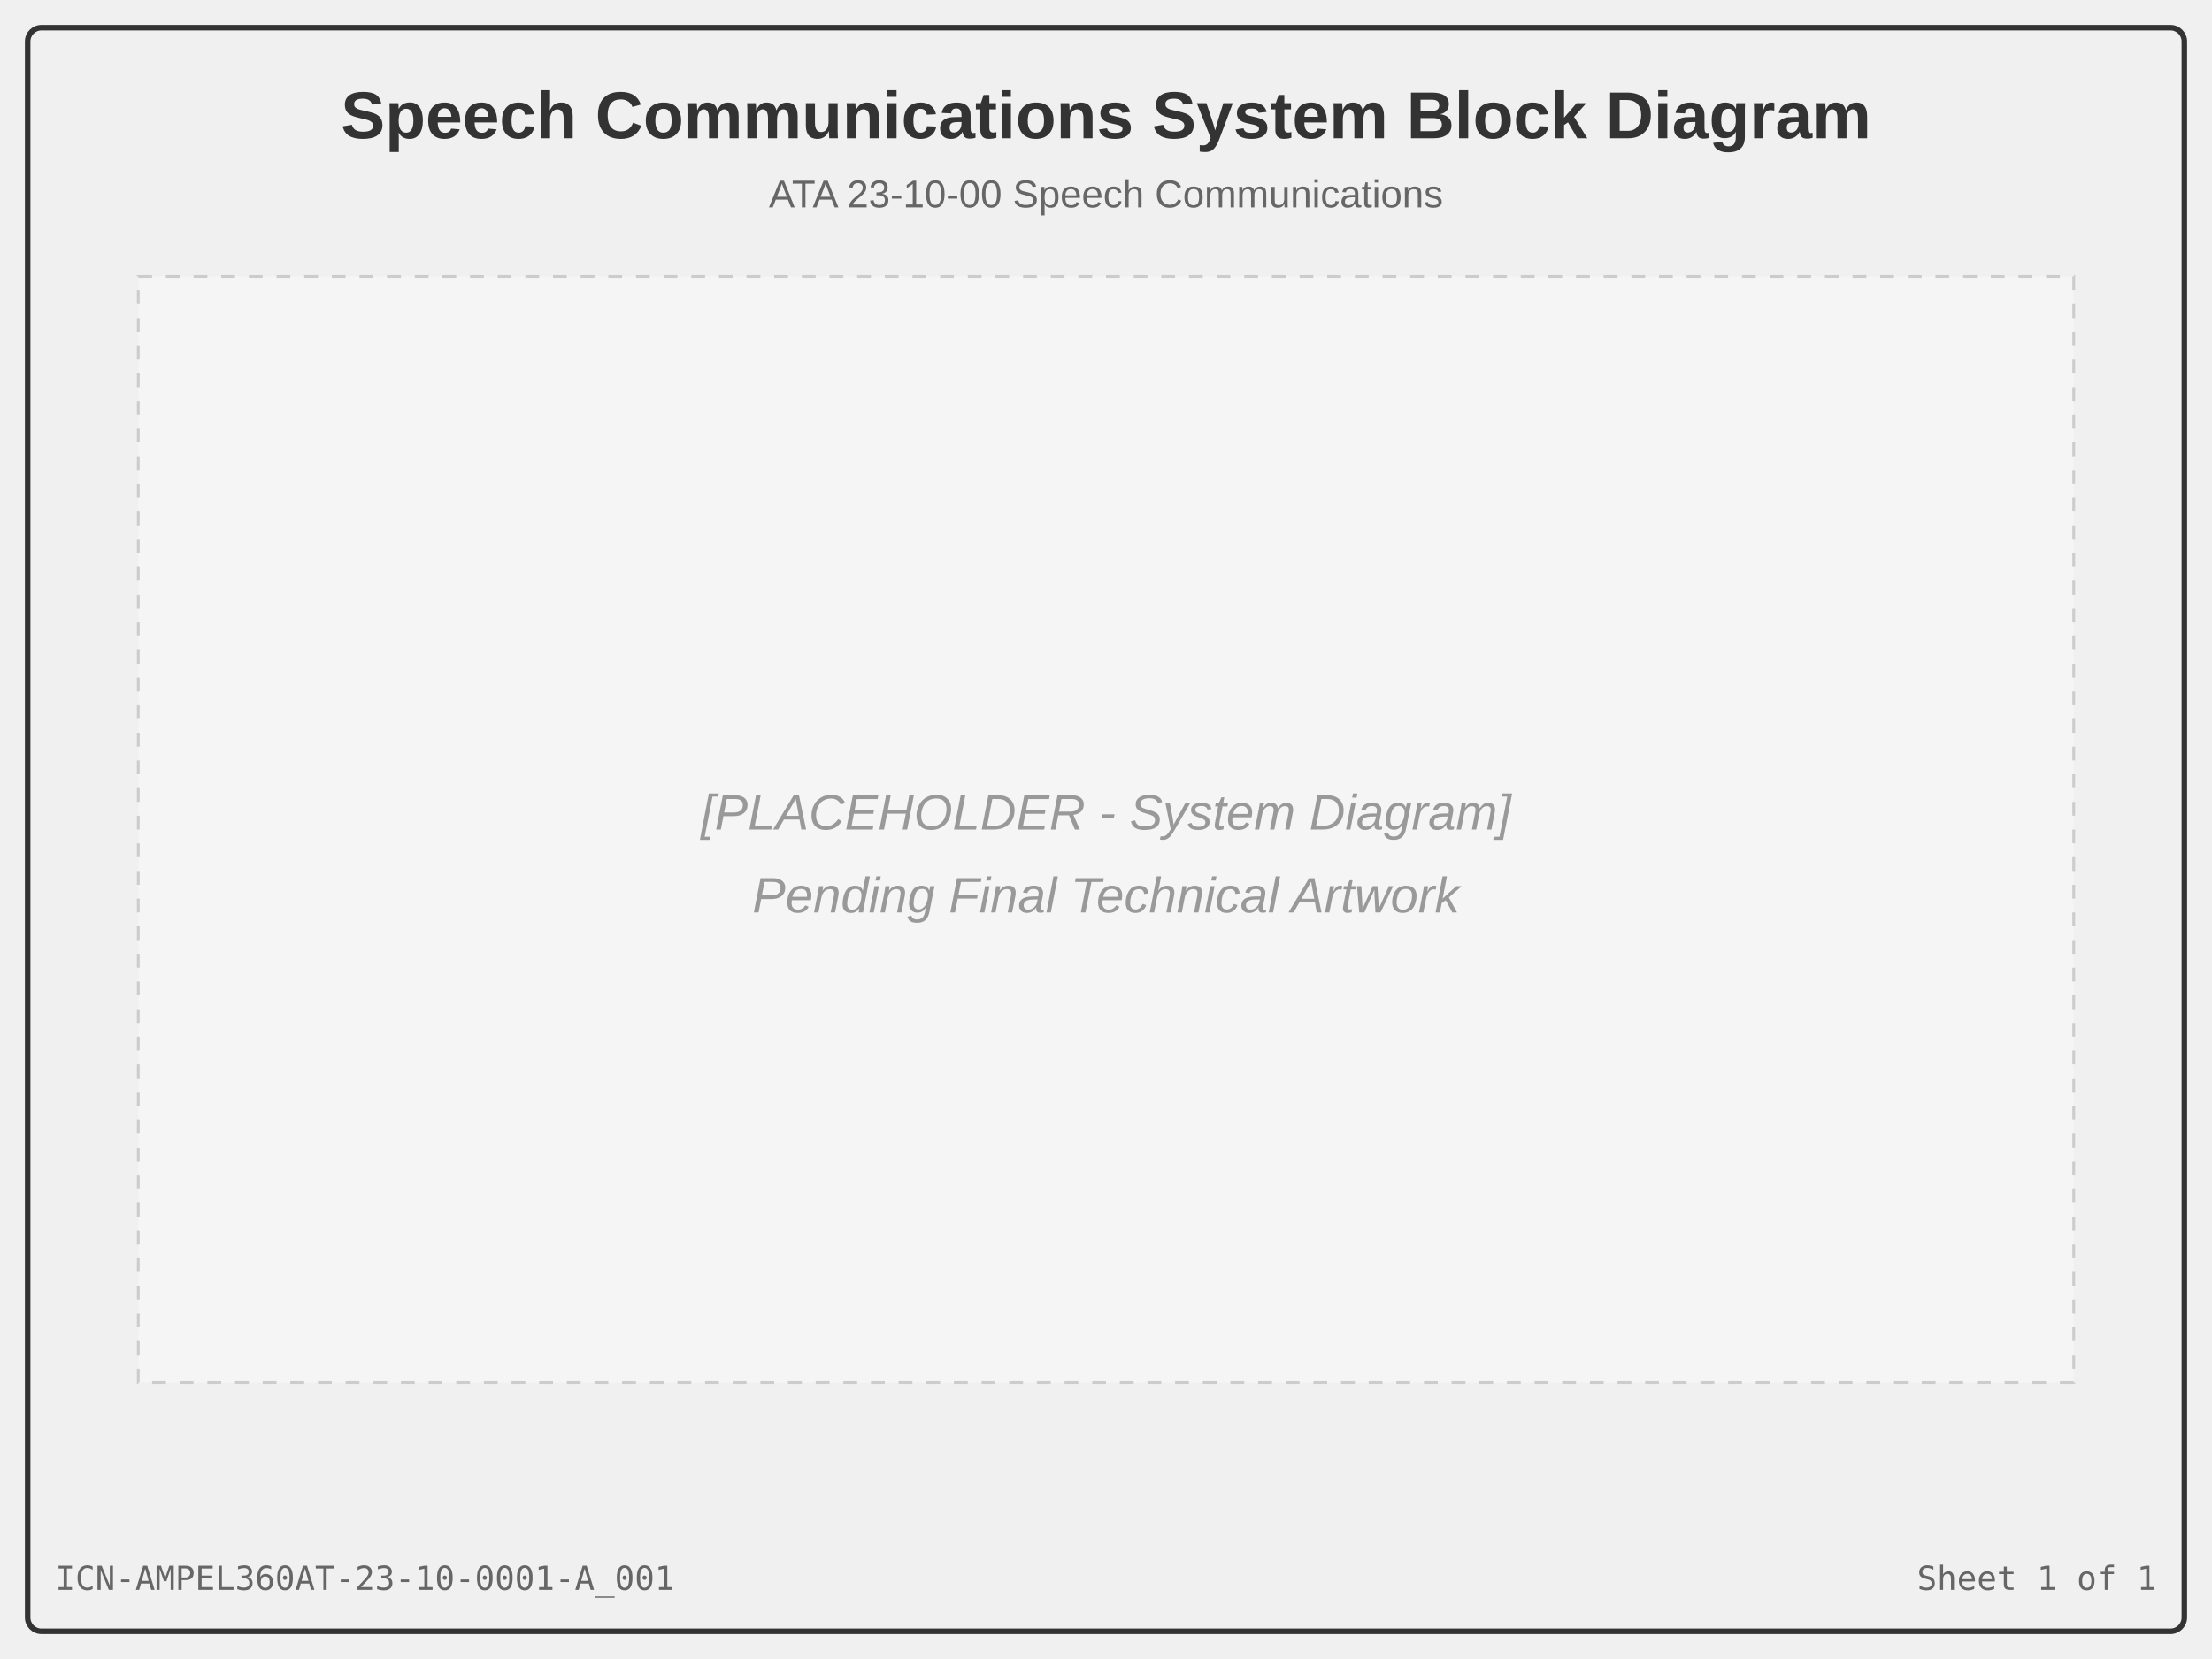
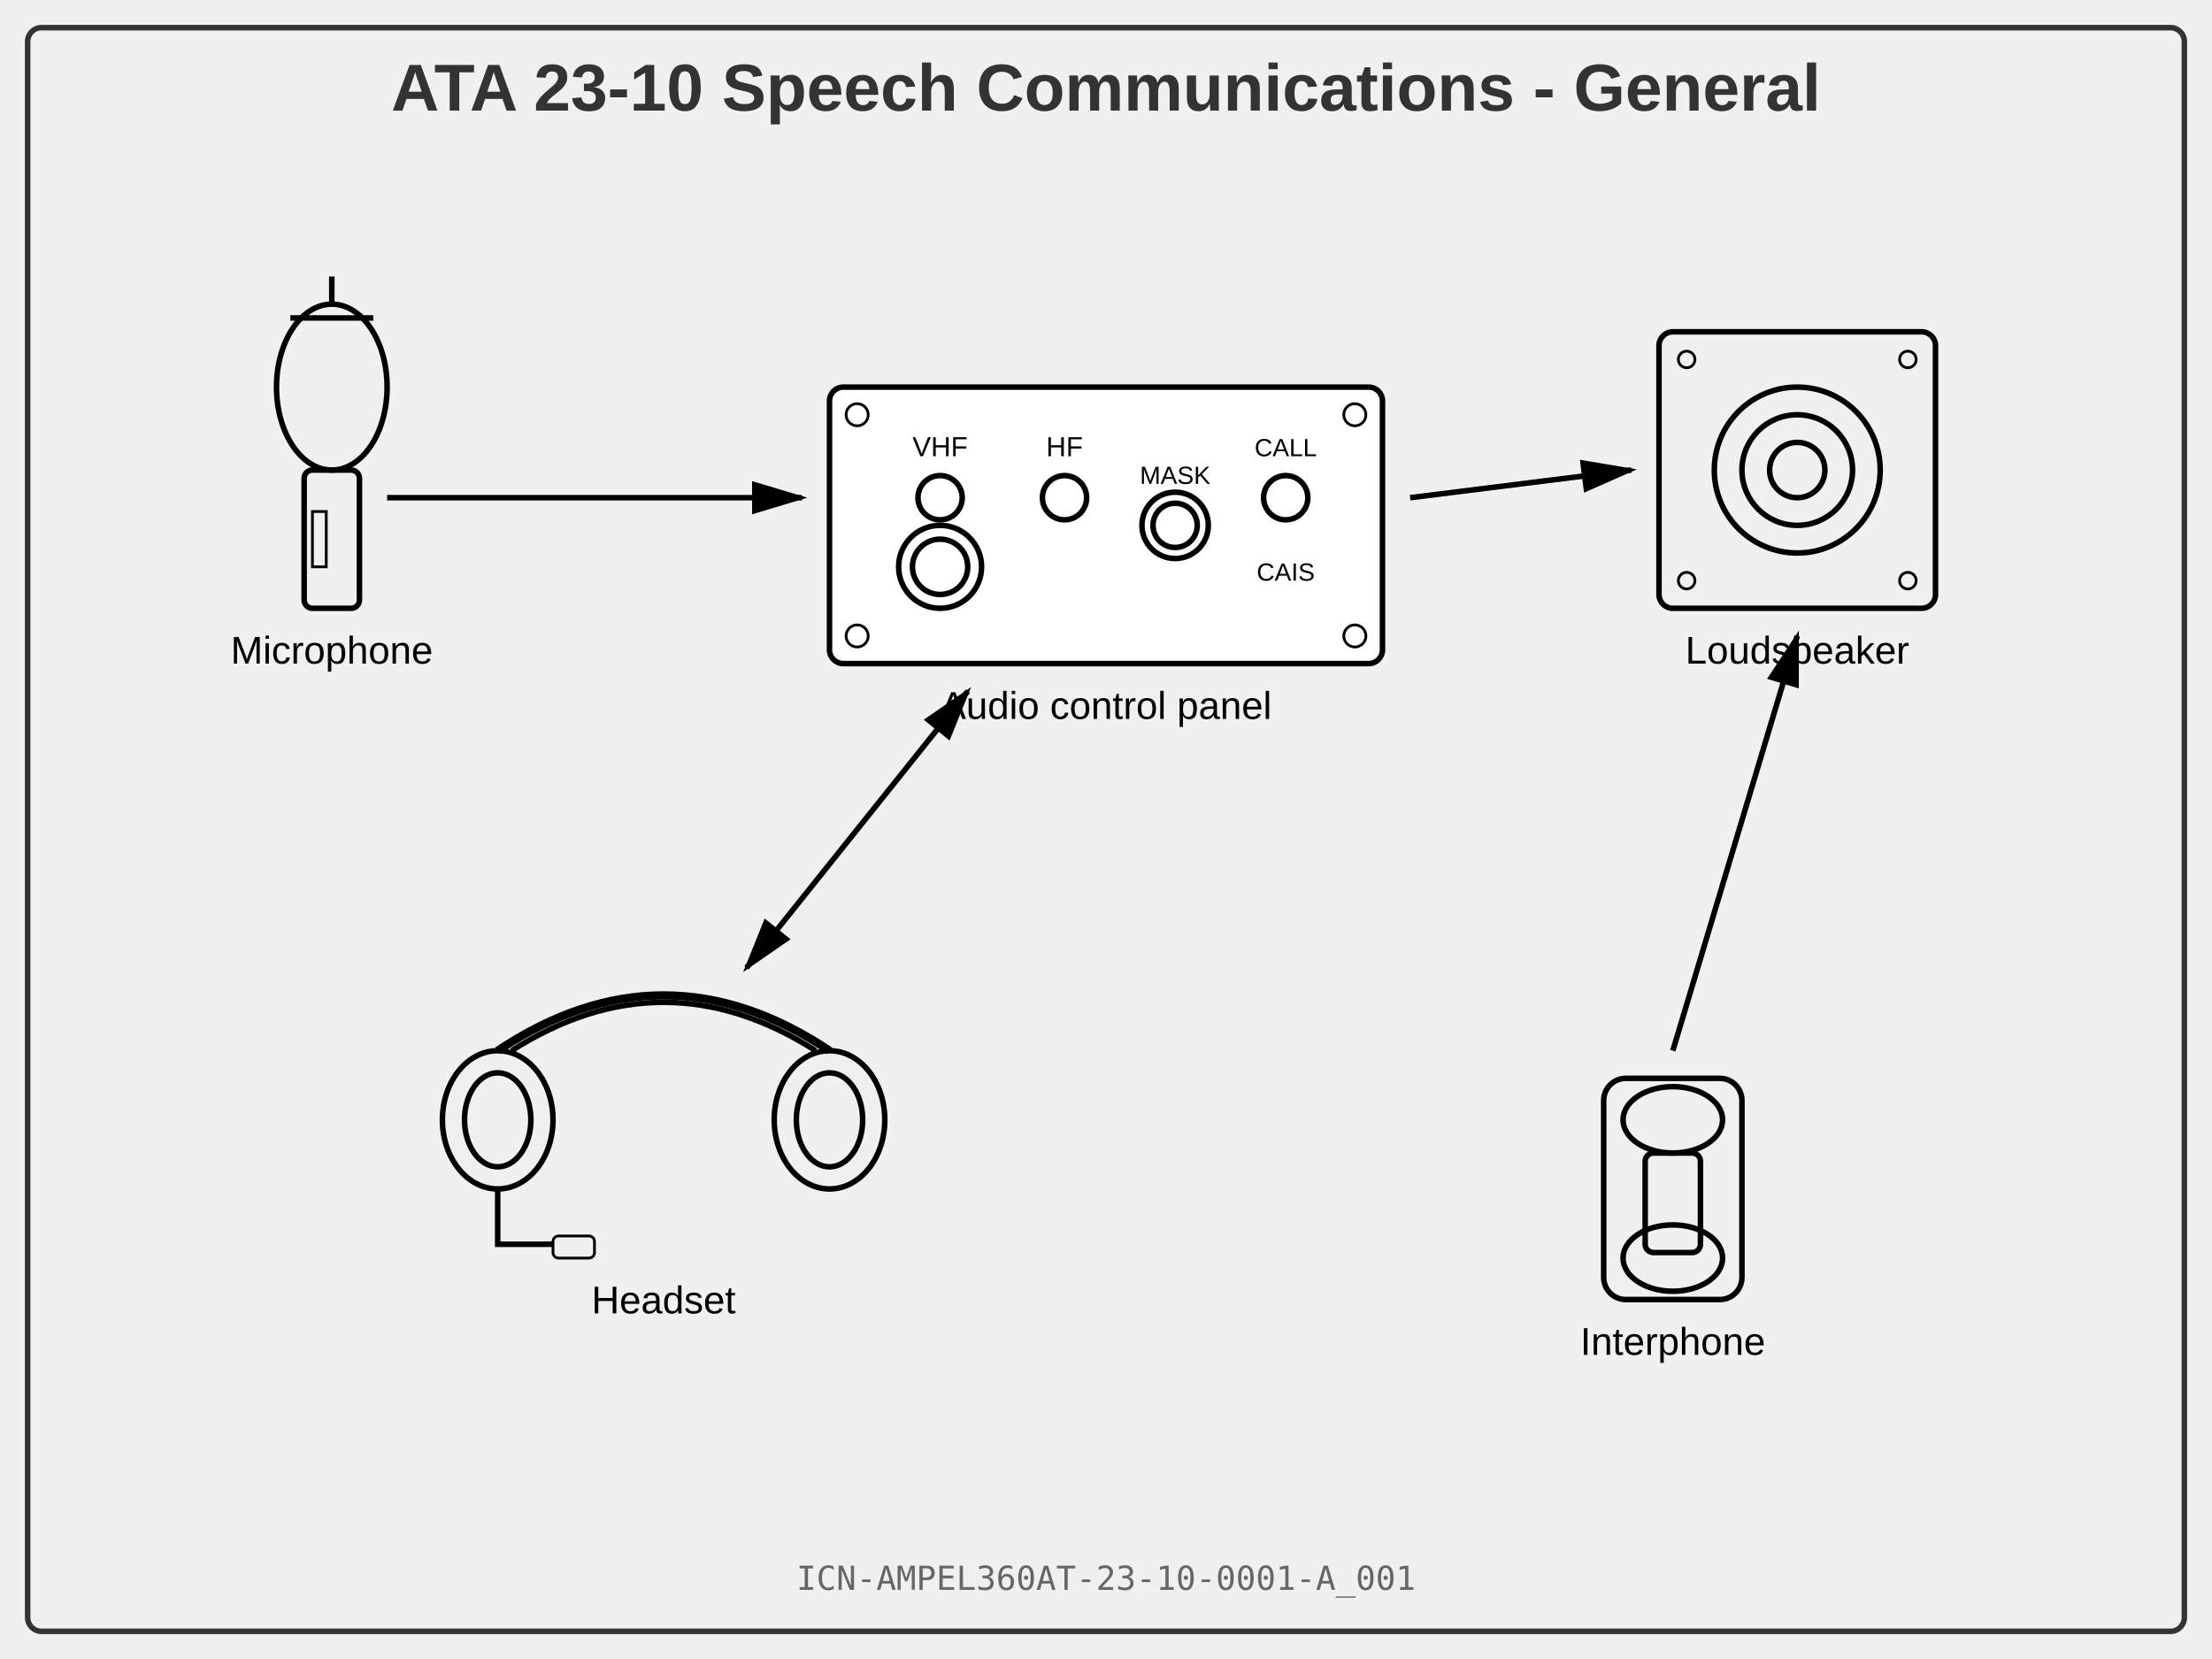
<svg xmlns="http://www.w3.org/2000/svg" viewBox="0 0 800 600" width="800" height="600">
  <defs>
    <style type="text/css">
      .border { fill: none; stroke: #333333; stroke-width: 2; }
      .title-text { font-family: Arial, sans-serif; font-size: 24px; font-weight: bold; fill: #333333; }
      .subtitle-text { font-family: Arial, sans-serif; font-size: 14px; fill: #666666; }
-       .placeholder-text { font-family: Arial, sans-serif; font-size: 18px; fill: #999999; font-style: italic; }
      .icn-label { font-family: monospace; font-size: 12px; fill: #666666; }
-       .placeholder-box { fill: #f5f5f5; stroke: #cccccc; stroke-width: 1; stroke-dasharray: 5,5; }
+       .component-box { fill: #ffffff; stroke: #000000; stroke-width: 2; }
+       .component-text { font-family: Arial, sans-serif; font-size: 16px; fill: #000000; text-anchor: middle; }
+       .component-label { font-family: Arial, sans-serif; font-size: 14px; fill: #000000; text-anchor: middle; }
+       .arrow { fill: none; stroke: #000000; stroke-width: 2; marker-end: url(#arrowhead); }
+       .arrow-bidirectional { fill: none; stroke: #000000; stroke-width: 2; marker-end: url(#arrowhead); marker-start: url(#arrowhead-start); }
    </style>
+     <marker id="arrowhead" markerWidth="10" markerHeight="10" refX="9" refY="3" orient="auto">
+       <polygon points="0 0, 10 3, 0 6" fill="#000000" />
+     </marker>
+     <marker id="arrowhead-start" markerWidth="10" markerHeight="10" refX="1" refY="3" orient="auto">
+       <polygon points="10 0, 0 3, 10 6" fill="#000000" />
+     </marker>
  </defs>
  <rect class="border" x="10" y="10" width="780" height="580" rx="5" ry="5" />
-   <text class="title-text" x="400" y="50" text-anchor="middle">Speech Communications System Block Diagram</text>
-   <text class="subtitle-text" x="400" y="75" text-anchor="middle">ATA 23-10-00 Speech Communications</text>
-   <rect class="placeholder-box" x="50" y="100" width="700" height="400" />
-   <text class="placeholder-text" x="400" y="300" text-anchor="middle">
-     [PLACEHOLDER - System Diagram]
-   </text>
-   <text class="placeholder-text" x="400" y="330" text-anchor="middle">
-     Pending Final Technical Artwork
-   </text>
-   <text class="icn-label" x="20" y="575">ICN-AMPEL360AT-23-10-0001-A_001</text>
-   <text class="icn-label" x="780" y="575" text-anchor="end">Sheet 1 of 1</text>
+   <text class="title-text" x="400" y="40" text-anchor="middle">ATA 23-10 Speech Communications - General</text>
+   <g id="microphone">
+     <ellipse cx="120" cy="140" rx="20" ry="30" fill="none" stroke="#000000" stroke-width="2" />
+     <line x1="120" y1="110" x2="120" y2="100" stroke="#000000" stroke-width="2" />
+     <line x1="105" y1="115" x2="135" y2="115" stroke="#000000" stroke-width="2" />
+     <rect x="110" y="170" width="20" height="50" rx="3" fill="none" stroke="#000000" stroke-width="2" />
+     <rect x="113" y="185" width="5" height="20" fill="none" stroke="#000000" stroke-width="1" />
+     <text class="component-label" x="120" y="240">Microphone</text>
+   </g>
+   <g id="audio-control-panel">
+     <rect class="component-box" x="300" y="140" width="200" height="100" rx="5" />
+     <circle cx="310" cy="150" r="4" fill="none" stroke="#000000" stroke-width="1" />
+     <circle cx="490" cy="150" r="4" fill="none" stroke="#000000" stroke-width="1" />
+     <circle cx="310" cy="230" r="4" fill="none" stroke="#000000" stroke-width="1" />
+     <circle cx="490" cy="230" r="4" fill="none" stroke="#000000" stroke-width="1" />
+     <circle cx="340" cy="180" r="8" fill="none" stroke="#000000" stroke-width="2" />
+     <text x="340" y="165" font-family="Arial" font-size="10" text-anchor="middle">VHF</text>
+     <circle cx="340" cy="205" r="15" fill="none" stroke="#000000" stroke-width="2" />
+     <circle cx="340" cy="205" r="10" fill="none" stroke="#000000" stroke-width="2" />
+     <circle cx="385" cy="180" r="8" fill="none" stroke="#000000" stroke-width="2" />
+     <text x="385" y="165" font-family="Arial" font-size="10" text-anchor="middle">HF</text>
+     <circle cx="425" cy="190" r="12" fill="none" stroke="#000000" stroke-width="2" />
+     <circle cx="425" cy="190" r="8" fill="none" stroke="#000000" stroke-width="2" />
+     <text x="425" y="175" font-family="Arial" font-size="9" text-anchor="middle">MASK</text>
+     <circle cx="465" cy="180" r="8" fill="none" stroke="#000000" stroke-width="2" />
+     <text x="465" y="165" font-family="Arial" font-size="9" text-anchor="middle">CALL</text>
+     <text x="465" y="210" font-family="Arial" font-size="9" text-anchor="middle">CAIS</text>
+     <text class="component-label" x="400" y="260">Audio control panel</text>
+   </g>
+   <g id="loudspeaker">
+     <rect x="600" y="120" width="100" height="100" rx="5" fill="none" stroke="#000000" stroke-width="2" />
+     <circle cx="610" cy="130" r="3" fill="none" stroke="#000000" stroke-width="1" />
+     <circle cx="690" cy="130" r="3" fill="none" stroke="#000000" stroke-width="1" />
+     <circle cx="610" cy="210" r="3" fill="none" stroke="#000000" stroke-width="1" />
+     <circle cx="690" cy="210" r="3" fill="none" stroke="#000000" stroke-width="1" />
+     <circle cx="650" cy="170" r="30" fill="none" stroke="#000000" stroke-width="2" />
+     <circle cx="650" cy="170" r="20" fill="none" stroke="#000000" stroke-width="2" />
+     <circle cx="650" cy="170" r="10" fill="none" stroke="#000000" stroke-width="2" />
+     <text class="component-label" x="650" y="240">Loudspeaker</text>
+   </g>
+   <g id="headset">
+     <path d="M 180 380 Q 240 340 300 380" fill="none" stroke="#000000" stroke-width="3" />
+     <path d="M 185 380 Q 240 345 295 380" fill="none" stroke="#000000" stroke-width="2" />
+     <ellipse cx="180" cy="405" rx="20" ry="25" fill="none" stroke="#000000" stroke-width="2" />
+     <ellipse cx="180" cy="405" rx="12" ry="17" fill="none" stroke="#000000" stroke-width="2" />
+     <ellipse cx="300" cy="405" rx="20" ry="25" fill="none" stroke="#000000" stroke-width="2" />
+     <ellipse cx="300" cy="405" rx="12" ry="17" fill="none" stroke="#000000" stroke-width="2" />
+     <path d="M 180 430 L 180 450 L 200 450" fill="none" stroke="#000000" stroke-width="2" />
+     <rect x="200" y="447" width="15" height="8" rx="2" fill="none" stroke="#000000" stroke-width="1" />
+     <text class="component-label" x="240" y="475">Headset</text>
+   </g>
+   <g id="interphone">
+     <rect x="580" y="390" width="50" height="80" rx="8" fill="none" stroke="#000000" stroke-width="2" />
+     <ellipse cx="605" cy="405" rx="18" ry="12" fill="none" stroke="#000000" stroke-width="2" />
+     <rect x="595" y="417" width="20" height="36" rx="3" fill="none" stroke="#000000" stroke-width="2" />
+     <ellipse cx="605" cy="455" rx="18" ry="12" fill="none" stroke="#000000" stroke-width="2" />
+     <text class="component-label" x="605" y="490">Interphone</text>
+   </g>
+   <line class="arrow" x1="140" y1="180" x2="290" y2="180" />
+   <line class="arrow" x1="510" y1="180" x2="590" y2="170" />
+   <line class="arrow-bidirectional" x1="350" y1="250" x2="270" y2="350" />
+   <line class="arrow" x1="605" y1="380" x2="650" y2="230" />
+   <text class="icn-label" x="400" y="575" text-anchor="middle">ICN-AMPEL360AT-23-10-0001-A_001</text>
</svg>
